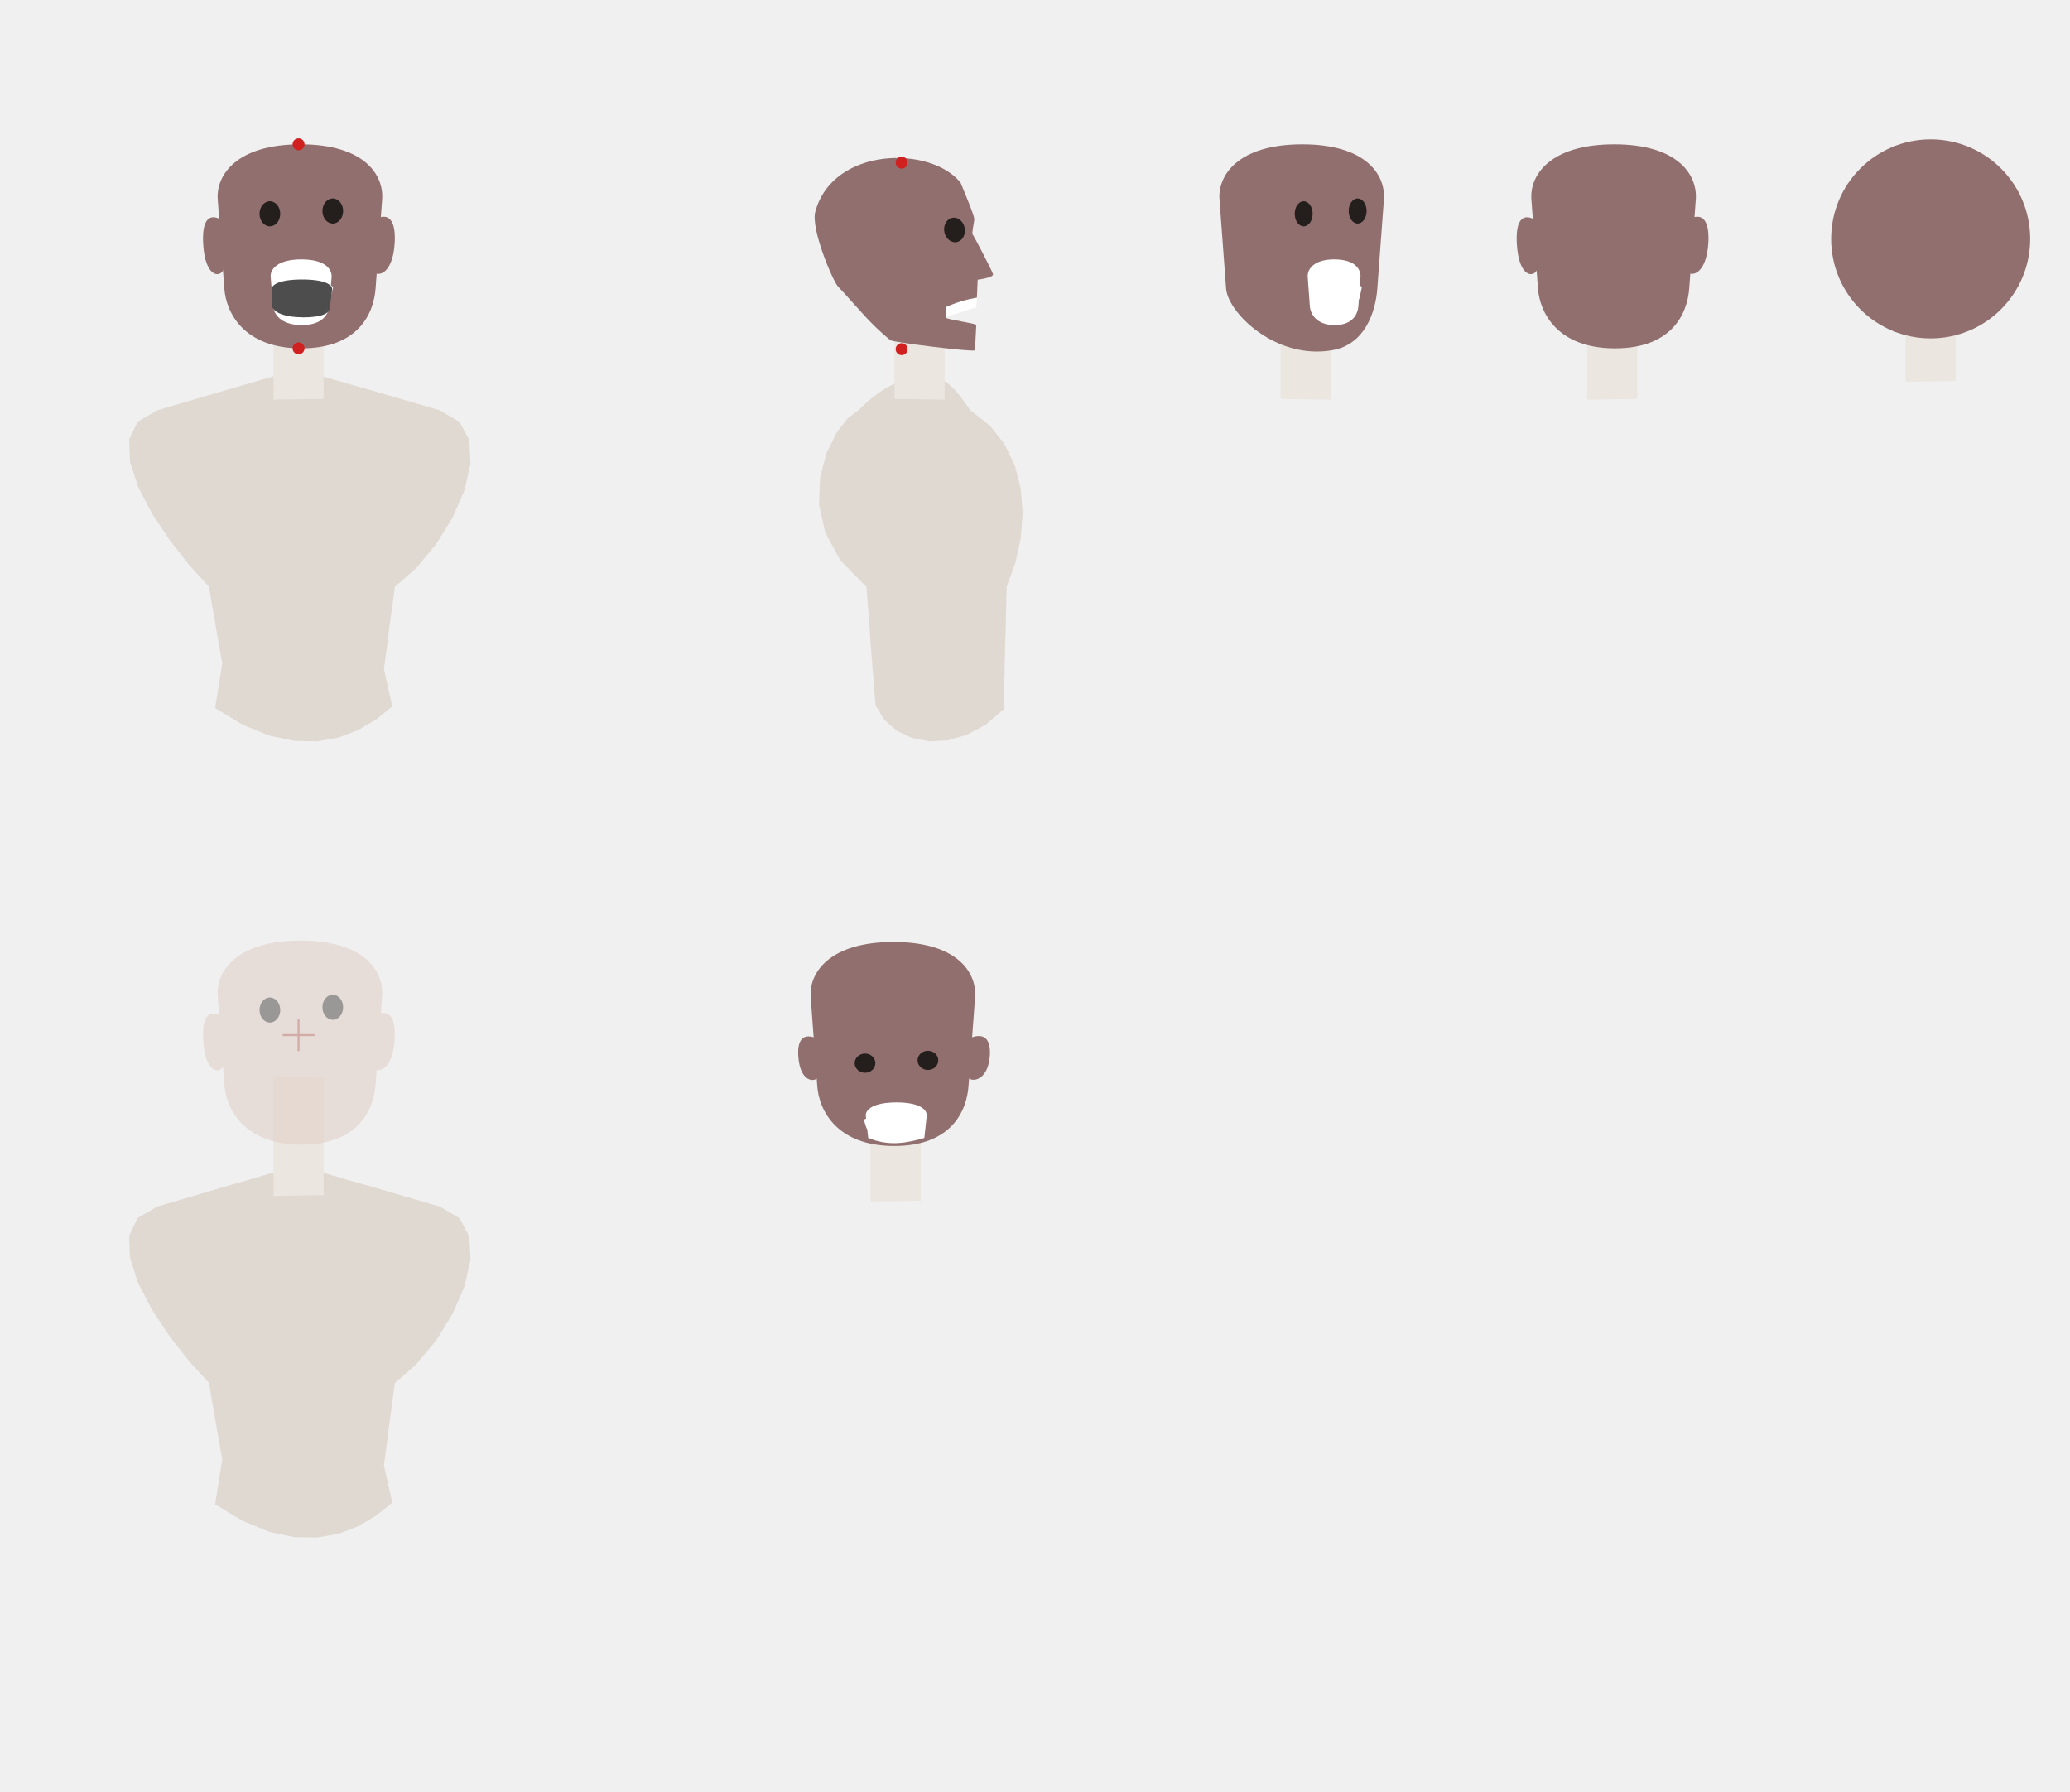
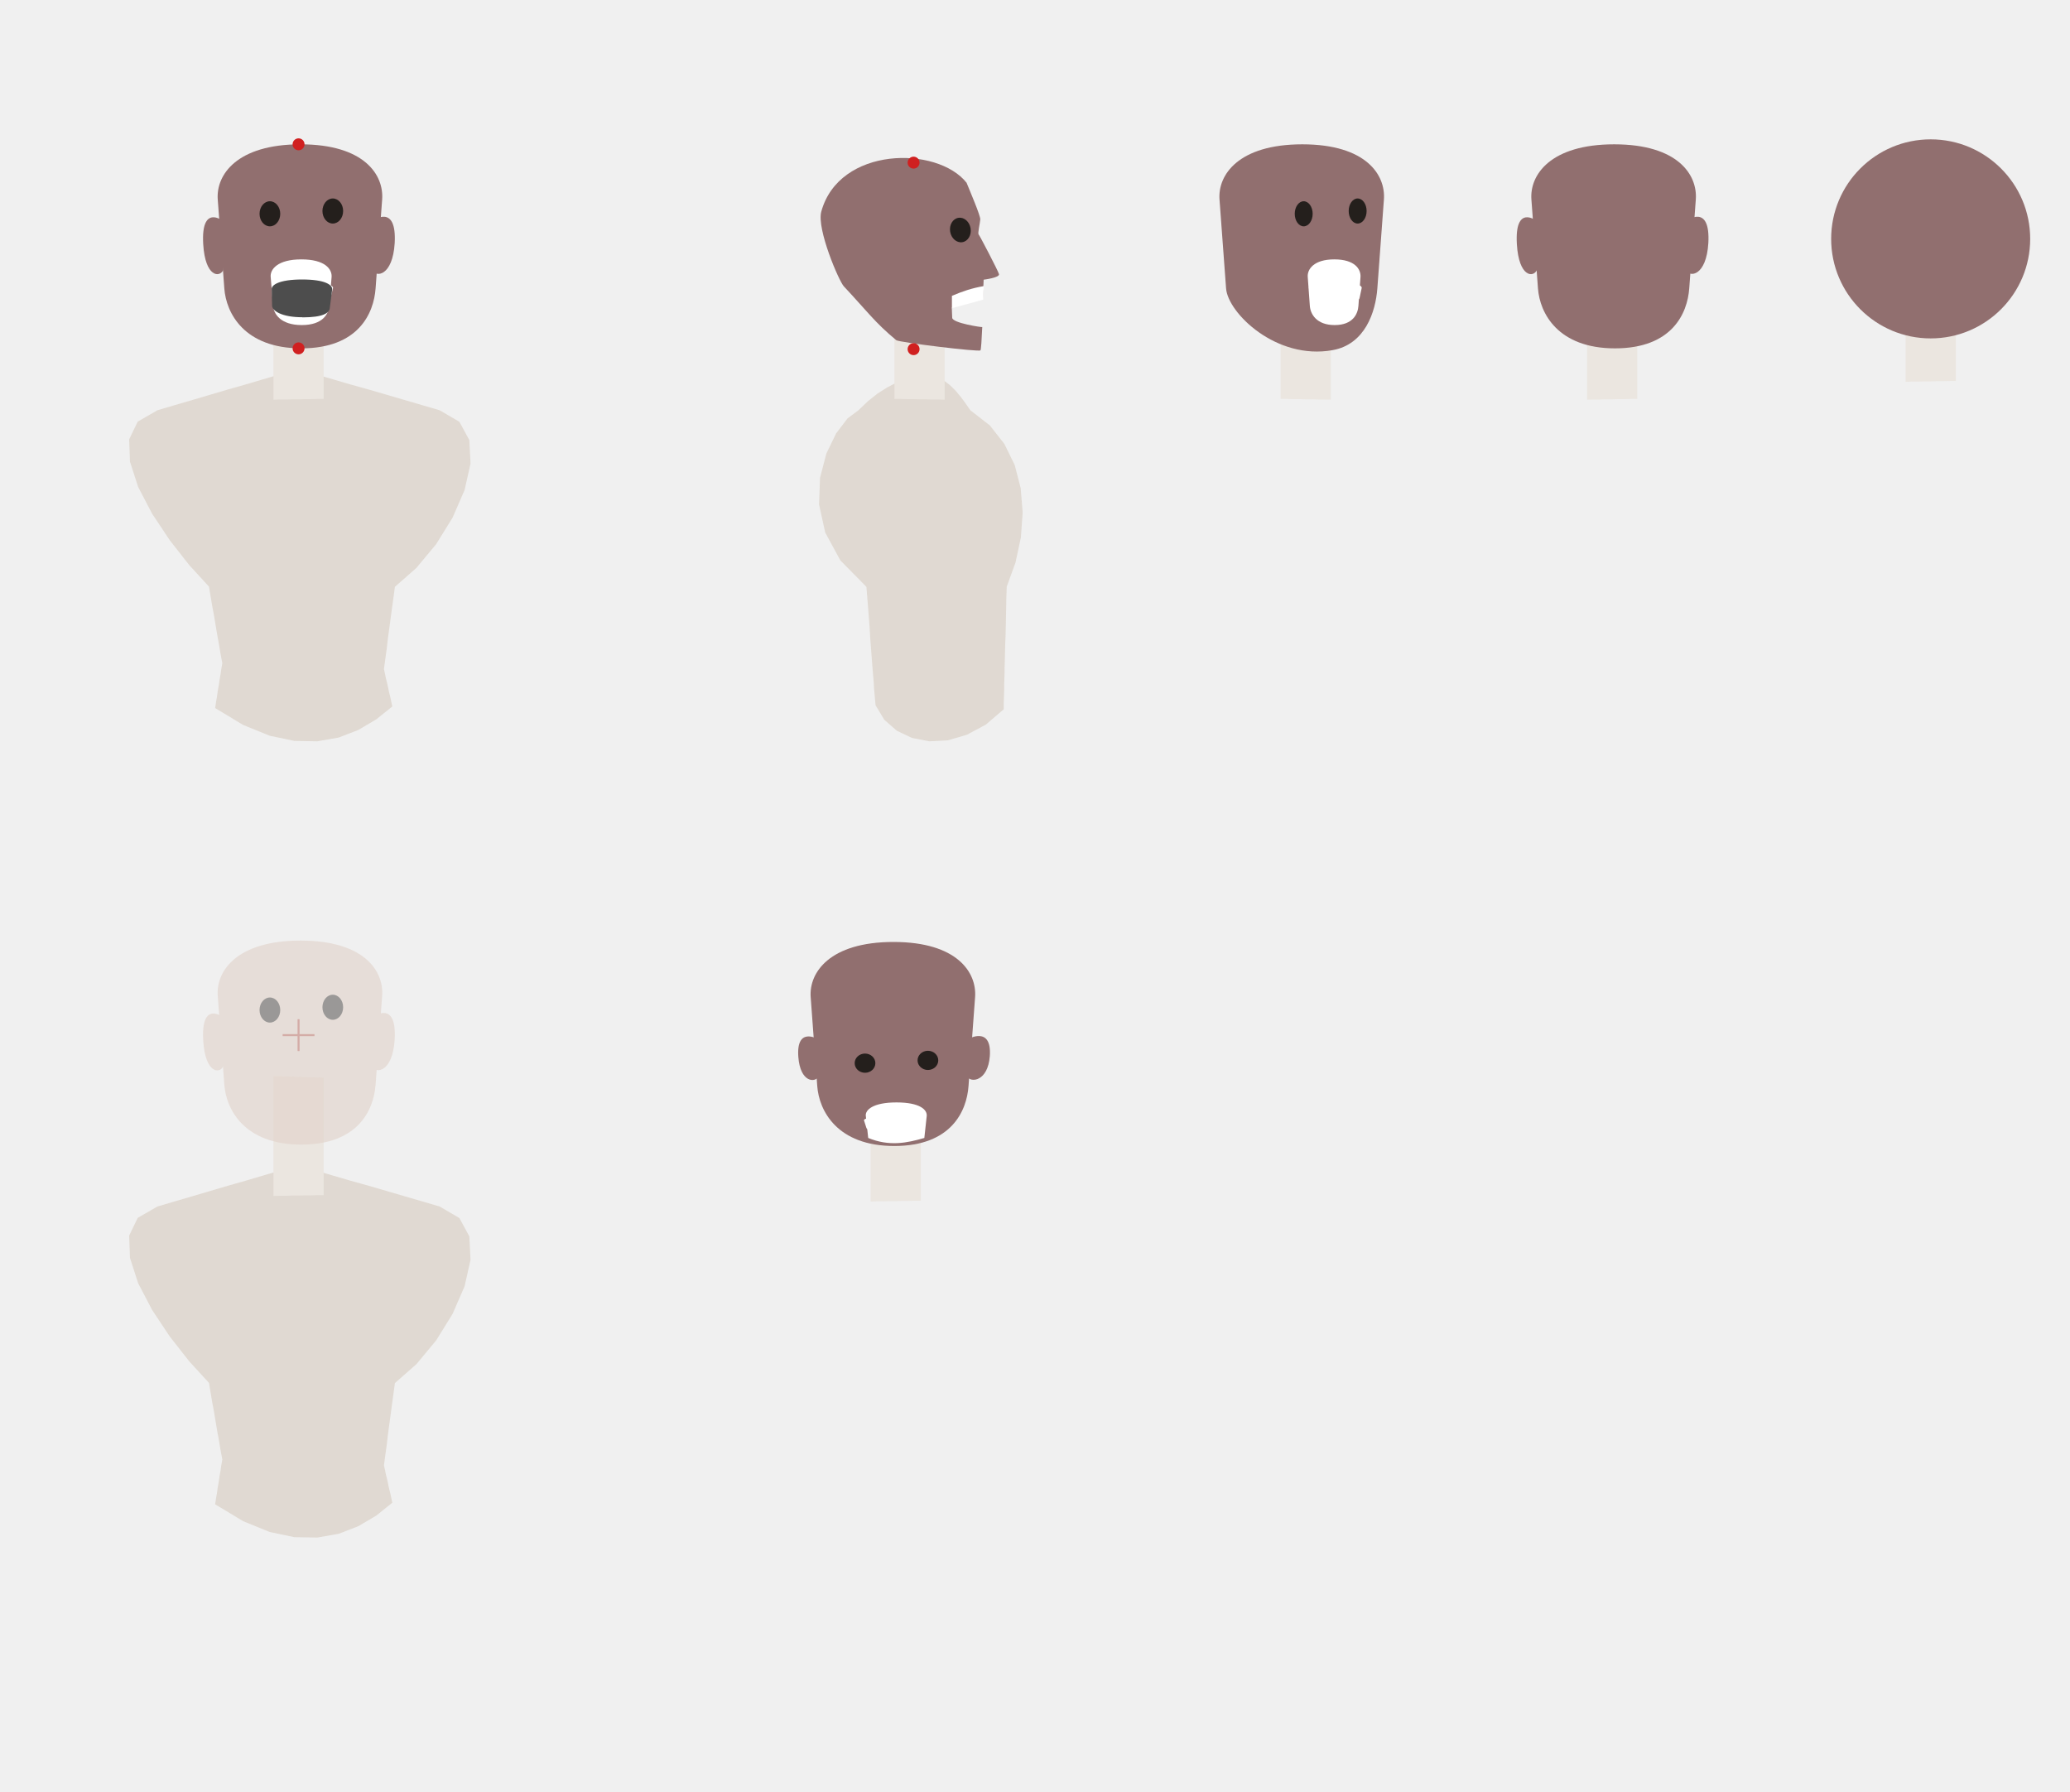
<svg xmlns="http://www.w3.org/2000/svg" width="2080" height="1800" viewBox="-1.5 -1.2 10.4 9" version="1.1" id="svg771" xml:space="preserve">
  <defs id="defs775" />
  <g id="g48">
    <g opacity="0.7" id="g8">
      <path d="M-0.709 0.861L-0.621 0.835L-0.532 0.809L-0.444 0.783L-0.356 0.757L-0.268 0.732L-0.18 0.706L-0.092 0.68L-0.004 0.654L0.085 0.68L0.174 0.706L0.263 0.732L0.353 0.757L0.442 0.783L0.531 0.809L0.62 0.835L0.709 0.861L0.808 0.919L0.858 1.011L0.864 1.129L0.834 1.262L0.774 1.4L0.691 1.534L0.592 1.653L0.484 1.748L0.477 1.8L0.47 1.851L0.463 1.903L0.456 1.955L0.449 2.006L0.443 2.058L0.436 2.109L0.429 2.161L0.434 2.184L0.439 2.208L0.445 2.232L0.45 2.255L0.455 2.279L0.461 2.302L0.466 2.326L0.471 2.349L0.39 2.414L0.3 2.467L0.202 2.505L0.094 2.524L-0.021 2.522L-0.145 2.496L-0.278 2.442L-0.419 2.357L-0.415 2.329L-0.41 2.301L-0.406 2.272L-0.401 2.244L-0.397 2.216L-0.392 2.188L-0.388 2.16L-0.383 2.132L-0.392 2.084L-0.4 2.036L-0.409 1.987L-0.417 1.939L-0.425 1.891L-0.434 1.843L-0.442 1.795L-0.45 1.747L-0.549 1.639L-0.647 1.514L-0.736 1.38L-0.806 1.246L-0.847 1.119L-0.851 1.007L-0.808 0.918Z" fill="#d9cfc4" />
      <path d="M-0.126 0.808L-0.126 0.733L-0.126 0.657L-0.126 0.582L-0.126 0.507L-0.126 0.432L-0.126 0.357L-0.126 0.282L-0.126 0.207L-0.095 0.207L-0.063 0.208L-0.032 0.209L0 0.21L0.032 0.211L0.063 0.212L0.095 0.213L0.126 0.214L0.126 0.287L0.126 0.361L0.126 0.435L0.126 0.509L0.126 0.582L0.126 0.656L0.126 0.73L0.126 0.804L0.095 0.804L0.063 0.805L0.032 0.805L0 0.806L-0.032 0.806L-0.063 0.807L-0.095 0.807Z" fill="#e8e1d9" />
      <path d="M-0.08 0H0.08M0 -0.08V0.08" stroke="#b04040" stroke-width="0.01" fill="none" />
    </g>
    <g id="g16">
      <path style="fill:#916f6f;stroke-width:0.015" d="m 0.014,0.55 c 0.288,0 0.364,-0.177 0.373,-0.301 l 0.033,-0.447 c 0.009,-0.123 -0.089,-0.277 -0.41,-0.277 -0.321,0 -0.425,0.154 -0.416,0.277 l 0.033,0.447 c 0.009,0.123 0.099,0.301 0.387,0.301 z" id="path10" />
      <path style="fill:#916f6f;fill-opacity:1;stroke-width:0.015" d="m 0.37,0.156 0.003,-0.246 c 5.574e-4,-0.002 0.121,-0.091 0.11,0.111 -0.01,0.166 -0.095,0.175 -0.113,0.135 z" id="path12" />
      <path style="fill:#916f6f;fill-opacity:1;stroke-width:0.015" d="m -0.378,0.156 -0.003,-0.246 c -5.575e-4,-0.002 -0.11,-0.085 -0.098,0.117 0.01,0.166 0.083,0.169 0.101,0.129 z" id="path14" />
    </g>
    <g id="g22">
      <ellipse style="fill:#241f1c;stroke-width:0.015" cx="-0.144" cy="-0.126" rx="0.052" ry="0.063" id="ellipse18" />
      <ellipse style="fill:#241f1c;stroke-width:0.015" cx="0.172" cy="-0.14" rx="0.052" ry="0.063" id="ellipse20" />
    </g>
    <g id="g28">
      <g id="g26">
        <path style="fill:#ffffff;fill-opacity:1;stroke-width:0.015" d="m 0.027,0.332 c 0.087,0 0.11,-0.016 0.113,-0.027 l 0.01,-0.04 c 0.003,-0.011 -0.027,-0.025 -0.124,-0.025 -0.097,0 -0.128,0.014 -0.126,0.025 l 0.01,0.04 c 0.003,0.011 0.03,0.027 0.117,0.027 z" id="path24" />
      </g>
    </g>
    <g id="g34">
      <g id="g32">
        <path style="fill:#ffffff;fill-opacity:1;stroke-width:0.015" d="m 0.023,0.329 c 0.107,0 0.135,-0.019 0.138,-0.033 l 0.012,-0.049 c 0.003,-0.013 -0.033,-0.03 -0.152,-0.03 -0.119,0 -0.158,0.017 -0.154,0.03 l 0.012,0.049 c 0.003,0.013 0.037,0.033 0.144,0.033 z" id="path30" />
      </g>
    </g>
    <g id="g40">
      <g id="g38">
        <path style="fill:#ffffff;fill-opacity:1;stroke-width:0.015" d="m 0.016,0.433 c 0.107,0 0.135,-0.057 0.138,-0.097 l 0.012,-0.144 c 0.003,-0.04 -0.033,-0.089 -0.152,-0.089 -0.119,0 -0.158,0.05 -0.154,0.089 l 0.012,0.144 c 0.003,0.04 0.037,0.097 0.144,0.097 z" id="path36" />
      </g>
      <g id="g38-0" transform="matrix(0.9922397,0,0,0.5749407,0.00402333,0.1453661)" style="fill:#4d4d4d;stroke-width:1.324">
        <path style="fill:#4d4d4d;fill-opacity:1;stroke-width:0.02" d="m 0.016,0.433 c 0.107,0 0.135,-0.04 0.138,-0.08 l 0.012,-0.162 c 0.003,-0.04 -0.033,-0.089 -0.152,-0.089 -0.119,0 -0.158,0.05 -0.154,0.089 l 0.002,0.144 c 0.003,0.04 0.047,0.097 0.154,0.097 z" id="path36-9" />
      </g>
    </g>
    <g id="g46">
      <circle cx="0" cy="-0.475" r="0.03" fill="#d02020" id="circle42" />
      <circle cx="0" cy="0.55" r="0.03" fill="#d02020" id="circle44" />
    </g>
  </g>
  <g transform="translate(3 0)" id="g90">
    <g opacity="0.7" id="g56">
      <path d="M0.375 0.861L0.364 0.845L0.348 0.822L0.328 0.795L0.303 0.765L0.273 0.735L0.236 0.707L0.193 0.681L0.142 0.66L0.115 0.674L0.082 0.687L0.044 0.703L0.002 0.723L-0.044 0.747L-0.091 0.777L-0.139 0.815L-0.187 0.861L-0.242 0.902L-0.299 0.977L-0.348 1.078L-0.38 1.2L-0.385 1.334L-0.354 1.475L-0.278 1.615L-0.147 1.748L-0.143 1.797L-0.139 1.847L-0.135 1.898L-0.131 1.95L-0.128 2.003L-0.124 2.056L-0.12 2.108L-0.116 2.161L-0.114 2.184L-0.112 2.208L-0.11 2.231L-0.109 2.254L-0.107 2.277L-0.105 2.299L-0.103 2.321L-0.101 2.343L-0.057 2.416L0.006 2.471L0.082 2.507L0.169 2.524L0.262 2.519L0.358 2.491L0.453 2.44L0.543 2.363L0.543 2.331L0.544 2.299L0.545 2.269L0.545 2.24L0.546 2.212L0.547 2.185L0.547 2.158L0.548 2.132L0.549 2.087L0.55 2.042L0.552 1.997L0.553 1.952L0.554 1.904L0.555 1.855L0.556 1.803L0.558 1.747L0.602 1.626L0.629 1.5L0.638 1.375L0.628 1.252L0.598 1.136L0.546 1.03L0.473 0.937Z" fill="#d9cfc4" />
      <path d="M0.246 0.808L0.246 0.733L0.246 0.657L0.246 0.582L0.246 0.507L0.246 0.432L0.246 0.357L0.246 0.282L0.246 0.207L0.215 0.207L0.183 0.208L0.152 0.209L0.12 0.21L0.088 0.211L0.057 0.212L0.025 0.213L-0.006 0.214L-0.006 0.287L-0.006 0.361L-0.006 0.435L-0.006 0.509L-0.006 0.582L-0.006 0.656L-0.006 0.73L-0.006 0.804L0.025 0.804L0.057 0.805L0.088 0.805L0.12 0.806L0.152 0.806L0.183 0.807L0.215 0.807Z" fill="#e8e1d9" />
      <path d="M-0.08 0H0.08M0 -0.08V0.08" stroke="#b04040" stroke-width="0.01" fill="none" />
    </g>
    <g id="g60">
-       <path style="fill:#916f6f;fill-opacity:1;stroke:none;stroke-width:0.01" d="m 0.327,-0.28 c 0.017,0.042 0.069,0.163 0.068,0.182 -0.001,0.019 -0.014,0.071 -0.008,0.076 0.005,0.005 0.097,0.181 0.102,0.199 0.005,0.018 -0.077,0.028 -0.077,0.028 0,0 -0.001,0.021 -0.004,0.093 -4.0868e-4,0.013 -0.156,0.035 -0.156,0.048 -2.9276e-4,0.009 0.003,0.041 0.002,0.05 -3.3837e-4,0.009 0.151,0.028 0.151,0.037 -0.003,0.067 -0.006,0.123 -0.009,0.127 -0.008,0.009 -0.408,-0.04 -0.423,-0.051 -0.107,-0.088 -0.153,-0.153 -0.263,-0.27 -0.025,-0.026 -0.137,-0.288 -0.114,-0.375 0.089,-0.329 0.583,-0.333 0.731,-0.145 z" id="path6654" />
+       <path style="fill:#916f6f;fill-opacity:1;stroke:none;stroke-width:0.01" d="m 0.357,-0.28 c 0.017,0.042 0.069,0.163 0.068,0.182 -0.001,0.019 -0.014,0.071 -0.008,0.076 0.005,0.005 0.097,0.181 0.102,0.199 0.005,0.018 -0.077,0.028 -0.077,0.028 0,0 -0.001,0.021 -0.004,0.093 l -0.156,0.048 0.002,0.05 c -3.3837e-4,0.027 0.151,0.049 0.151,0.047 -0.003,0.067 -0.006,0.113 -0.009,0.117 -0.008,0.009 -0.408,-0.04 -0.423,-0.051 -0.107,-0.088 -0.153,-0.153 -0.263,-0.27 -0.025,-0.026 -0.137,-0.288 -0.114,-0.375 0.089,-0.329 0.583,-0.333 0.731,-0.145 z" id="path6654" />
    </g>
    <g id="g64">
-       <ellipse style="fill:#241f1c;stroke-width:0.015" cx="0.299" cy="0.003" rx="0.052" ry="0.062" transform="rotate(-9.201606)" id="ellipse62" />
+       <ellipse style="fill:#241f1c;stroke-width:0.015" cx="0.328" cy="0.008" rx="0.052" ry="0.062" transform="rotate(-9.201606)" id="ellipse62" />
    </g>
    <g id="g70" style="display:none">
-       <g transform="translate(0.03839903,0.09053393)" id="g68" style="fill:#916f6f;fill-opacity:1">
-         <path style="fill:#916f6f;fill-opacity:1;stroke-width:0.015" d="m 0.365,0.347 0.002,-0.067 -0.153,0.005 4.5937e-4,0.028 z" id="path66" />
-       </g>
-     </g>
-     <g id="g76" style="display:inline">
-       <g id="g74" transform="translate(-0.01129159,0.04887576)">
-         <path style="fill:#ffffff;fill-opacity:1;stroke-width:0.015" d="m 0.416,0.297 0.004,-0.051 c -0.054,0.01 -0.106,0.024 -0.158,0.049 l 0.002,0.045 c 0.054,-0.01 0.104,-0.033 0.153,-0.044 z" id="path72" />
-       </g>
-     </g>
-     <g id="g82" style="display:none">
-       <g id="g80" transform="translate(0.02860169,-0.00357521)">
-         <path style="fill:#ffffff;fill-opacity:1;stroke-width:0.015" d="m 0.374,0.493 0.003,-0.06 -0.151,-0.031 -0.003,-0.053 0.157,-0.033 0.003,-0.068 c -0.06,0.01 -0.111,0.027 -0.162,0.049 l 0.006,0.149 z" id="path78" />
+       <g transform="translate(0.07057594,0.1048348)" id="g68" style="fill:#916f6f;fill-opacity:1">
+         <path style="fill:#916f6f;fill-opacity:1;stroke-width:0.015" d="m 0.365,0.347 0.002,-0.067 -0.163,0.005 4.5937e-4,0.028 z" id="path66" />
+       </g>
+     </g>
+     <g id="g76" style="display:none">
+       <g id="g74" transform="translate(0.01870841,0.04887576)">
+         <path style="fill:#ffffff;fill-opacity:1;stroke-width:0.015" d="M 0.417,0.306 0.421,0.245 C 0.367,0.255 0.315,0.269 0.263,0.294 l 0.002,0.055 z" id="path72" />
+       </g>
+     </g>
+     <g id="g82" style="display:inline">
+       <g id="g80" transform="translate(0.05958686,-0.01072563)">
+         <path style="fill:#ffffff;fill-opacity:1;stroke-width:0.015" d="m 0.223,0.359 0.157,-0.043 0.003,-0.068 c -0.06,0.01 -0.109,0.027 -0.16,0.049 z" id="path78" />
      </g>
    </g>
    <g id="g88">
-       <circle cx="0.03" cy="-0.383" r="0.03" fill="#d02020" id="circle84" />
-       <circle cx="0.03" cy="0.554" r="0.03" fill="#d02020" id="circle86" />
+       <circle cx="0.09" cy="-0.383" r="0.03" fill="#d02020" id="circle84" />
+       <circle cx="0.09" cy="0.554" r="0.03" fill="#d02020" id="circle86" />
    </g>
  </g>
  <g transform="translate(0 4)" id="g128">
    <g opacity="0.7" id="g114">
      <path d="M-0.709 0.861L-0.621 0.835L-0.532 0.809L-0.444 0.783L-0.356 0.757L-0.268 0.732L-0.18 0.706L-0.092 0.68L-0.004 0.654L0.085 0.68L0.174 0.706L0.263 0.732L0.353 0.757L0.442 0.783L0.531 0.809L0.62 0.835L0.709 0.861L0.808 0.919L0.858 1.011L0.864 1.129L0.834 1.262L0.774 1.4L0.691 1.534L0.592 1.653L0.484 1.748L0.477 1.8L0.47 1.851L0.463 1.903L0.456 1.955L0.449 2.006L0.443 2.058L0.436 2.109L0.429 2.161L0.434 2.184L0.439 2.208L0.445 2.232L0.45 2.255L0.455 2.279L0.461 2.302L0.466 2.326L0.471 2.349L0.39 2.414L0.3 2.467L0.202 2.505L0.094 2.524L-0.021 2.522L-0.145 2.496L-0.278 2.442L-0.419 2.357L-0.415 2.329L-0.41 2.301L-0.406 2.272L-0.401 2.244L-0.397 2.216L-0.392 2.188L-0.388 2.16L-0.383 2.132L-0.392 2.084L-0.4 2.036L-0.409 1.987L-0.417 1.939L-0.425 1.891L-0.434 1.843L-0.442 1.795L-0.45 1.747L-0.549 1.639L-0.647 1.514L-0.736 1.38L-0.806 1.246L-0.847 1.119L-0.851 1.007L-0.808 0.918Z" fill="#d9cfc4" />
      <path d="M-0.126 0.808L-0.126 0.733L-0.126 0.657L-0.126 0.582L-0.126 0.507L-0.126 0.432L-0.126 0.357L-0.126 0.282L-0.126 0.207L-0.095 0.207L-0.063 0.208L-0.032 0.209L0 0.21L0.032 0.211L0.063 0.212L0.095 0.213L0.126 0.214L0.126 0.287L0.126 0.361L0.126 0.435L0.126 0.509L0.126 0.582L0.126 0.656L0.126 0.73L0.126 0.804L0.095 0.804L0.063 0.805L0.032 0.805L0 0.806L-0.032 0.806L-0.063 0.807L-0.095 0.807Z" fill="#e8e1d9" />
      <path d="M-0.08 0H0.08M0 -0.08V0.08" stroke="#b04040" stroke-width="0.01" fill="none" />
      <g opacity="0.6">
        <g>
          <path style="fill:#d9c3b6;stroke-width:0.015" d="m 0.014,0.55 c 0.288,0 0.364,-0.177 0.373,-0.301 l 0.033,-0.447 c 0.009,-0.123 -0.089,-0.277 -0.41,-0.277 -0.321,0 -0.425,0.154 -0.416,0.277 l 0.033,0.447 c 0.009,0.123 0.099,0.301 0.387,0.301 z" />
          <path style="fill:#d9c3b6;fill-opacity:1;stroke-width:0.015" d="m 0.37,0.156 0.003,-0.246 c 5.574e-4,-0.002 0.121,-0.091 0.11,0.111 -0.01,0.166 -0.095,0.175 -0.113,0.135 z" />
          <path style="fill:#d9c3b6;fill-opacity:1;stroke-width:0.015" d="m -0.378,0.156 -0.003,-0.246 c -5.575e-4,-0.002 -0.11,-0.085 -0.098,0.117 0.01,0.166 0.083,0.169 0.101,0.129 z" />
        </g>
        <g>
          <ellipse style="fill:#241f1c;stroke-width:0.015" cx="-0.144" cy="-0.126" rx="0.052" ry="0.063" />
          <ellipse style="fill:#241f1c;stroke-width:0.015" cx="0.172" cy="-0.14" rx="0.052" ry="0.063" />
        </g>
      </g>
    </g>
    <g id="g116" />
    <g id="g118" />
    <g id="g120" />
    <g id="g122" />
    <g id="g124" />
    <g id="g126" />
  </g>
  <g transform="translate(3 4)" id="g500">
    <g opacity="0.7" id="g134">
      <path d="M-0.126 0.836L-0.126 0.761L-0.126 0.685L-0.126 0.61L-0.126 0.535L-0.126 0.46L-0.126 0.385L-0.126 0.31L-0.126 0.235L-0.095 0.235L-0.063 0.236L-0.032 0.237L0 0.238L0.032 0.239L0.063 0.24L0.095 0.241L0.126 0.242L0.126 0.315L0.126 0.389L0.126 0.463L0.126 0.537L0.126 0.61L0.126 0.684L0.126 0.758L0.126 0.832L0.095 0.832L0.063 0.833L0.032 0.833L0 0.834L-0.032 0.834L-0.063 0.835L-0.095 0.835Z" fill="#e8e1d9" />
      <path d="M-0.08 0H0.08M0 -0.08V0.08" stroke="#b04040" stroke-width="0.01" fill="none" />
    </g>
    <g id="front-down-skin">
      <g transform="matrix(1,0,0,0.766,-0.01,0.0897)" id="g411">
        <g id="g409">
          <path style="fill:#916f6f;fill-opacity:1;stroke-width:0.015" d="m -0.378,0.156 -0.003,-0.246 c -5.575e-4,-0.002 -0.11,-0.085 -0.098,0.117 0.01,0.166 0.083,0.169 0.101,0.129 z" id="path407" />
        </g>
      </g>
      <g transform="matrix(1,0,0,0.766,-0.01,0.0897)" id="g417">
        <g id="g415">
          <path style="fill:#916f6f;fill-opacity:1;stroke-width:0.015" d="m 0.37,0.156 0.003,-0.246 c 5.574e-4,-0.002 0.121,-0.091 0.11,0.111 -0.01,0.166 -0.095,0.175 -0.113,0.135 z" id="path413" />
        </g>
      </g>
      <path style="fill:#916f6f;stroke-width:0.015" d="m -0.007,0.557 c 0.288,0 0.364,-0.177 0.373,-0.301 l 0.033,-0.447 c 0.009,-0.123 -0.089,-0.277 -0.41,-0.277 -0.321,0 -0.425,0.154 -0.416,0.277 l 0.033,0.447 c 0.009,0.123 0.099,0.301 0.387,0.301 z" id="path10-5" />
    </g>
    <g id="front-down-eyes">
      <g id="g462" transform="translate(-0.01)">
        <g transform="matrix(1,0,0,0.766,0,0.2374)" id="g460">
          <g id="g458">
            <ellipse style="fill:#241f1c;stroke-width:0.015" cx="-0.144" cy="-0.126" rx="0.052" ry="0.063" id="ellipse456" />
          </g>
        </g>
      </g>
      <g id="g470" transform="translate(-0.01)">
        <g transform="matrix(1,0,0,0.766,0,0.2341)" id="g468">
          <g id="g466">
            <ellipse style="fill:#241f1c;stroke-width:0.015" cx="0.172" cy="-0.14" rx="0.052" ry="0.063" id="ellipse464" />
          </g>
        </g>
      </g>
    </g>
    <g id="front-down-mouth-1">
      <g id="g479" transform="translate(-0.0211653,0.00238347)">
        <g transform="matrix(1,0,0,0.766,0,0.2594)" id="g477">
          <g id="g475">
            <path style="fill:#ffffff;fill-opacity:1;stroke-width:0.015" d="m 0.027,0.332 c 0.087,0 0.11,-0.016 0.113,-0.027 l 0.01,-0.04 c 0.003,-0.011 -0.027,-0.025 -0.124,-0.025 -0.097,0 -0.128,0.014 -0.126,0.025 l 0.01,0.04 c 0.003,0.011 0.03,0.027 0.117,0.027 z" id="path473" />
          </g>
        </g>
      </g>
    </g>
    <g id="front-down-mouth-2">
      <g id="g488" transform="translate(-0.0259322,-0.0190678)">
        <g transform="matrix(1,0,0,0.766,0,0.259)" id="g486">
          <g id="g484">
            <path style="fill:#ffffff;fill-opacity:1;stroke-width:0.015" d="m 0.023,0.329 c 0.107,0 0.135,-0.019 0.138,-0.033 l 0.012,-0.049 c 0.003,-0.013 -0.033,-0.03 -0.152,-0.03 -0.119,0 -0.158,0.017 -0.154,0.03 l 0.012,0.049 c 0.003,0.013 0.037,0.033 0.144,0.033 z" id="path482" />
          </g>
        </g>
      </g>
    </g>
    <g id="front-down-mouth-3">
      <g id="g497" transform="translate(-0.01)">
        <g transform="matrix(1,0,0,0.766,0,0.2592)" id="g495">
          <g id="g493">
            <path style="fill:#ffffff;fill-opacity:1;stroke-width:0.015" d="m 0.154,0.336 0.012,-0.144 c 0.003,-0.04 -0.033,-0.089 -0.152,-0.089 -0.119,0 -0.158,0.05 -0.154,0.089 l 0.012,0.144 c 0.106,0.057 0.195,0.033 0.282,0 z" id="path491" />
          </g>
        </g>
      </g>
    </g>
  </g>
  <g id="quarter" transform="translate(5 0)">
    <g opacity="0.7" id="g506">
      <path d="M0.186 0.808L0.186 0.733L0.186 0.657L0.186 0.582L0.186 0.507L0.186 0.432L0.186 0.357L0.186 0.282L0.186 0.207L0.155 0.207L0.123 0.208L0.092 0.209L0.06 0.21L0.028 0.211L-0.003 0.212L-0.035 0.213L-0.066 0.214L-0.066 0.287L-0.066 0.361L-0.066 0.435L-0.066 0.509L-0.066 0.582L-0.066 0.656L-0.066 0.73L-0.066 0.804L-0.035 0.804L-0.003 0.805L0.028 0.805L0.06 0.806L0.092 0.806L0.123 0.807L0.155 0.807Z" fill="#e8e1d9" />
      <path d="M-0.08 0H0.08M0 -0.08V0.08" stroke="#b04040" stroke-width="0.01" fill="none" />
    </g>
    <g id="quarter-skin">
      <path style="fill:#916f6f;stroke-width:0.015" d="M 0.195,0.559 C 0.358,0.53 0.411,0.368 0.42,0.249 l 0.033,-0.447 C 0.462,-0.321 0.364,-0.475 0.043,-0.475 c -0.321,0 -0.425,0.154 -0.416,0.277 l 0.033,0.447 c 0.009,0.123 0.252,0.361 0.535,0.31 z" id="path10-7" />
    </g>
    <g id="quarter-eyes">
      <g id="g732" transform="translate(-0.01)">
        <g transform="matrix(0.866,0,0,1,0.1821,0)" id="g730">
          <g id="g728">
            <ellipse style="fill:#241f1c;stroke-width:0.015" cx="0.172" cy="-0.14" rx="0.052" ry="0.063" id="ellipse726" />
          </g>
        </g>
      </g>
      <g id="g740" transform="translate(-0.01)">
        <g transform="matrix(0.866,0,0,1,0.1847,0)" id="g738">
          <g id="g736">
            <ellipse style="fill:#241f1c;stroke-width:0.015" cx="-0.144" cy="-0.126" rx="0.052" ry="0.063" id="ellipse734" />
          </g>
        </g>
      </g>
    </g>
    <g id="quarter-mouth-1">
      <g id="g749" transform="translate(-0.01)">
        <g transform="matrix(0.866,0,0,1,0.2017,0)" id="g747">
          <g id="g745">
            <path style="fill:#ffffff;fill-opacity:1;stroke-width:0.015" d="m 0.027,0.332 c 0.087,0 0.11,-0.016 0.113,-0.027 l 0.01,-0.04 c 0.003,-0.011 -0.027,-0.025 -0.124,-0.025 -0.097,0 -0.128,0.014 -0.126,0.025 l 0.01,0.04 c 0.003,0.011 0.03,0.027 0.117,0.027 z" id="path743" />
          </g>
        </g>
      </g>
    </g>
    <g id="quarter-mouth-2">
      <g id="g758" transform="translate(-0.01)">
        <g transform="matrix(0.866,0,0,1,0.2015,0)" id="g756">
          <g id="g754">
            <path style="fill:#ffffff;fill-opacity:1;stroke-width:0.015" d="m 0.023,0.329 c 0.107,0 0.135,-0.019 0.138,-0.033 l 0.012,-0.049 c 0.003,-0.013 -0.033,-0.03 -0.152,-0.03 -0.119,0 -0.158,0.017 -0.154,0.03 l 0.012,0.049 c 0.003,0.013 0.037,0.033 0.144,0.033 z" id="path752" />
          </g>
        </g>
      </g>
    </g>
    <g id="quarter-mouth-3">
      <g id="g767" transform="translate(-0.01)">
        <g transform="matrix(0.866,0,0,1,0.2016,0)" id="g765">
          <g id="g763">
            <path style="fill:#ffffff;fill-opacity:1;stroke-width:0.015" d="m 0.016,0.433 c 0.107,0 0.135,-0.057 0.138,-0.097 l 0.012,-0.144 c 0.003,-0.04 -0.033,-0.089 -0.152,-0.089 -0.119,0 -0.158,0.05 -0.154,0.089 l 0.012,0.144 c 0.003,0.04 0.037,0.097 0.144,0.097 z" id="path761" />
          </g>
        </g>
      </g>
    </g>
  </g>
  <g id="back-view" transform="translate(6.6 0)">
    <g opacity="0.7" id="g6082">
      <path d="M-0.126 0.808L-0.126 0.733L-0.126 0.657L-0.126 0.582L-0.126 0.507L-0.126 0.432L-0.126 0.357L-0.126 0.282L-0.126 0.207L-0.095 0.207L-0.063 0.208L-0.032 0.209L0 0.21L0.032 0.211L0.063 0.212L0.095 0.213L0.126 0.214L0.126 0.287L0.126 0.361L0.126 0.435L0.126 0.509L0.126 0.582L0.126 0.656L0.126 0.73L0.126 0.804L0.095 0.804L0.063 0.805L0.032 0.805L0 0.806L-0.032 0.806L-0.063 0.807L-0.095 0.807Z" fill="#e8e1d9" />
      <path d="M-0.08 0H0.08M0 -0.08V0.08" stroke="#b04040" stroke-width="0.01" fill="none" />
    </g>
    <g id="back-view-skin">
      <g id="g6090">
        <path style="fill:#916f6f;stroke-width:0.015" d="m 0.014,0.55 c 0.288,0 0.364,-0.177 0.373,-0.301 l 0.033,-0.447 c 0.009,-0.123 -0.089,-0.277 -0.41,-0.277 -0.321,0 -0.425,0.154 -0.416,0.277 l 0.033,0.447 c 0.009,0.123 0.099,0.301 0.387,0.301 z" id="path6084" />
        <path style="fill:#916f6f;fill-opacity:1;stroke-width:0.015" d="m 0.37,0.156 0.003,-0.246 c 5.574e-4,-0.002 0.121,-0.091 0.11,0.111 -0.01,0.166 -0.095,0.175 -0.113,0.135 z" id="path6086" />
        <path style="fill:#916f6f;fill-opacity:1;stroke-width:0.015" d="m -0.378,0.156 -0.003,-0.246 c -5.575e-4,-0.002 -0.11,-0.085 -0.098,0.117 0.01,0.166 0.083,0.169 0.101,0.129 z" id="path6088" />
      </g>
    </g>
  </g>
  <g id="top" transform="translate(8.2 0)">
    <g opacity="0.7" id="g6098">
      <path d="M-0.126 0.718L-0.126 0.643L-0.126 0.567L-0.126 0.492L-0.126 0.417L-0.126 0.342L-0.126 0.267L-0.126 0.192L-0.126 0.117L-0.095 0.117L-0.063 0.118L-0.032 0.119L0 0.12L0.032 0.121L0.063 0.122L0.095 0.123L0.126 0.124L0.126 0.197L0.126 0.271L0.126 0.345L0.126 0.419L0.126 0.492L0.126 0.566L0.126 0.64L0.126 0.714L0.095 0.714L0.063 0.715L0.032 0.715L0 0.716L-0.032 0.716L-0.063 0.717L-0.095 0.717Z" fill="#e8e1d9" />
      <path d="M-0.08 0H0.08M0 -0.08V0.08" stroke="#b04040" stroke-width="0.01" fill="none" />
    </g>
    <g id="top-skin">
      <circle cx="0" cy="0" r="0.5" style="fill:#916f6f" id="circle6100" />
    </g>
  </g>
</svg>
